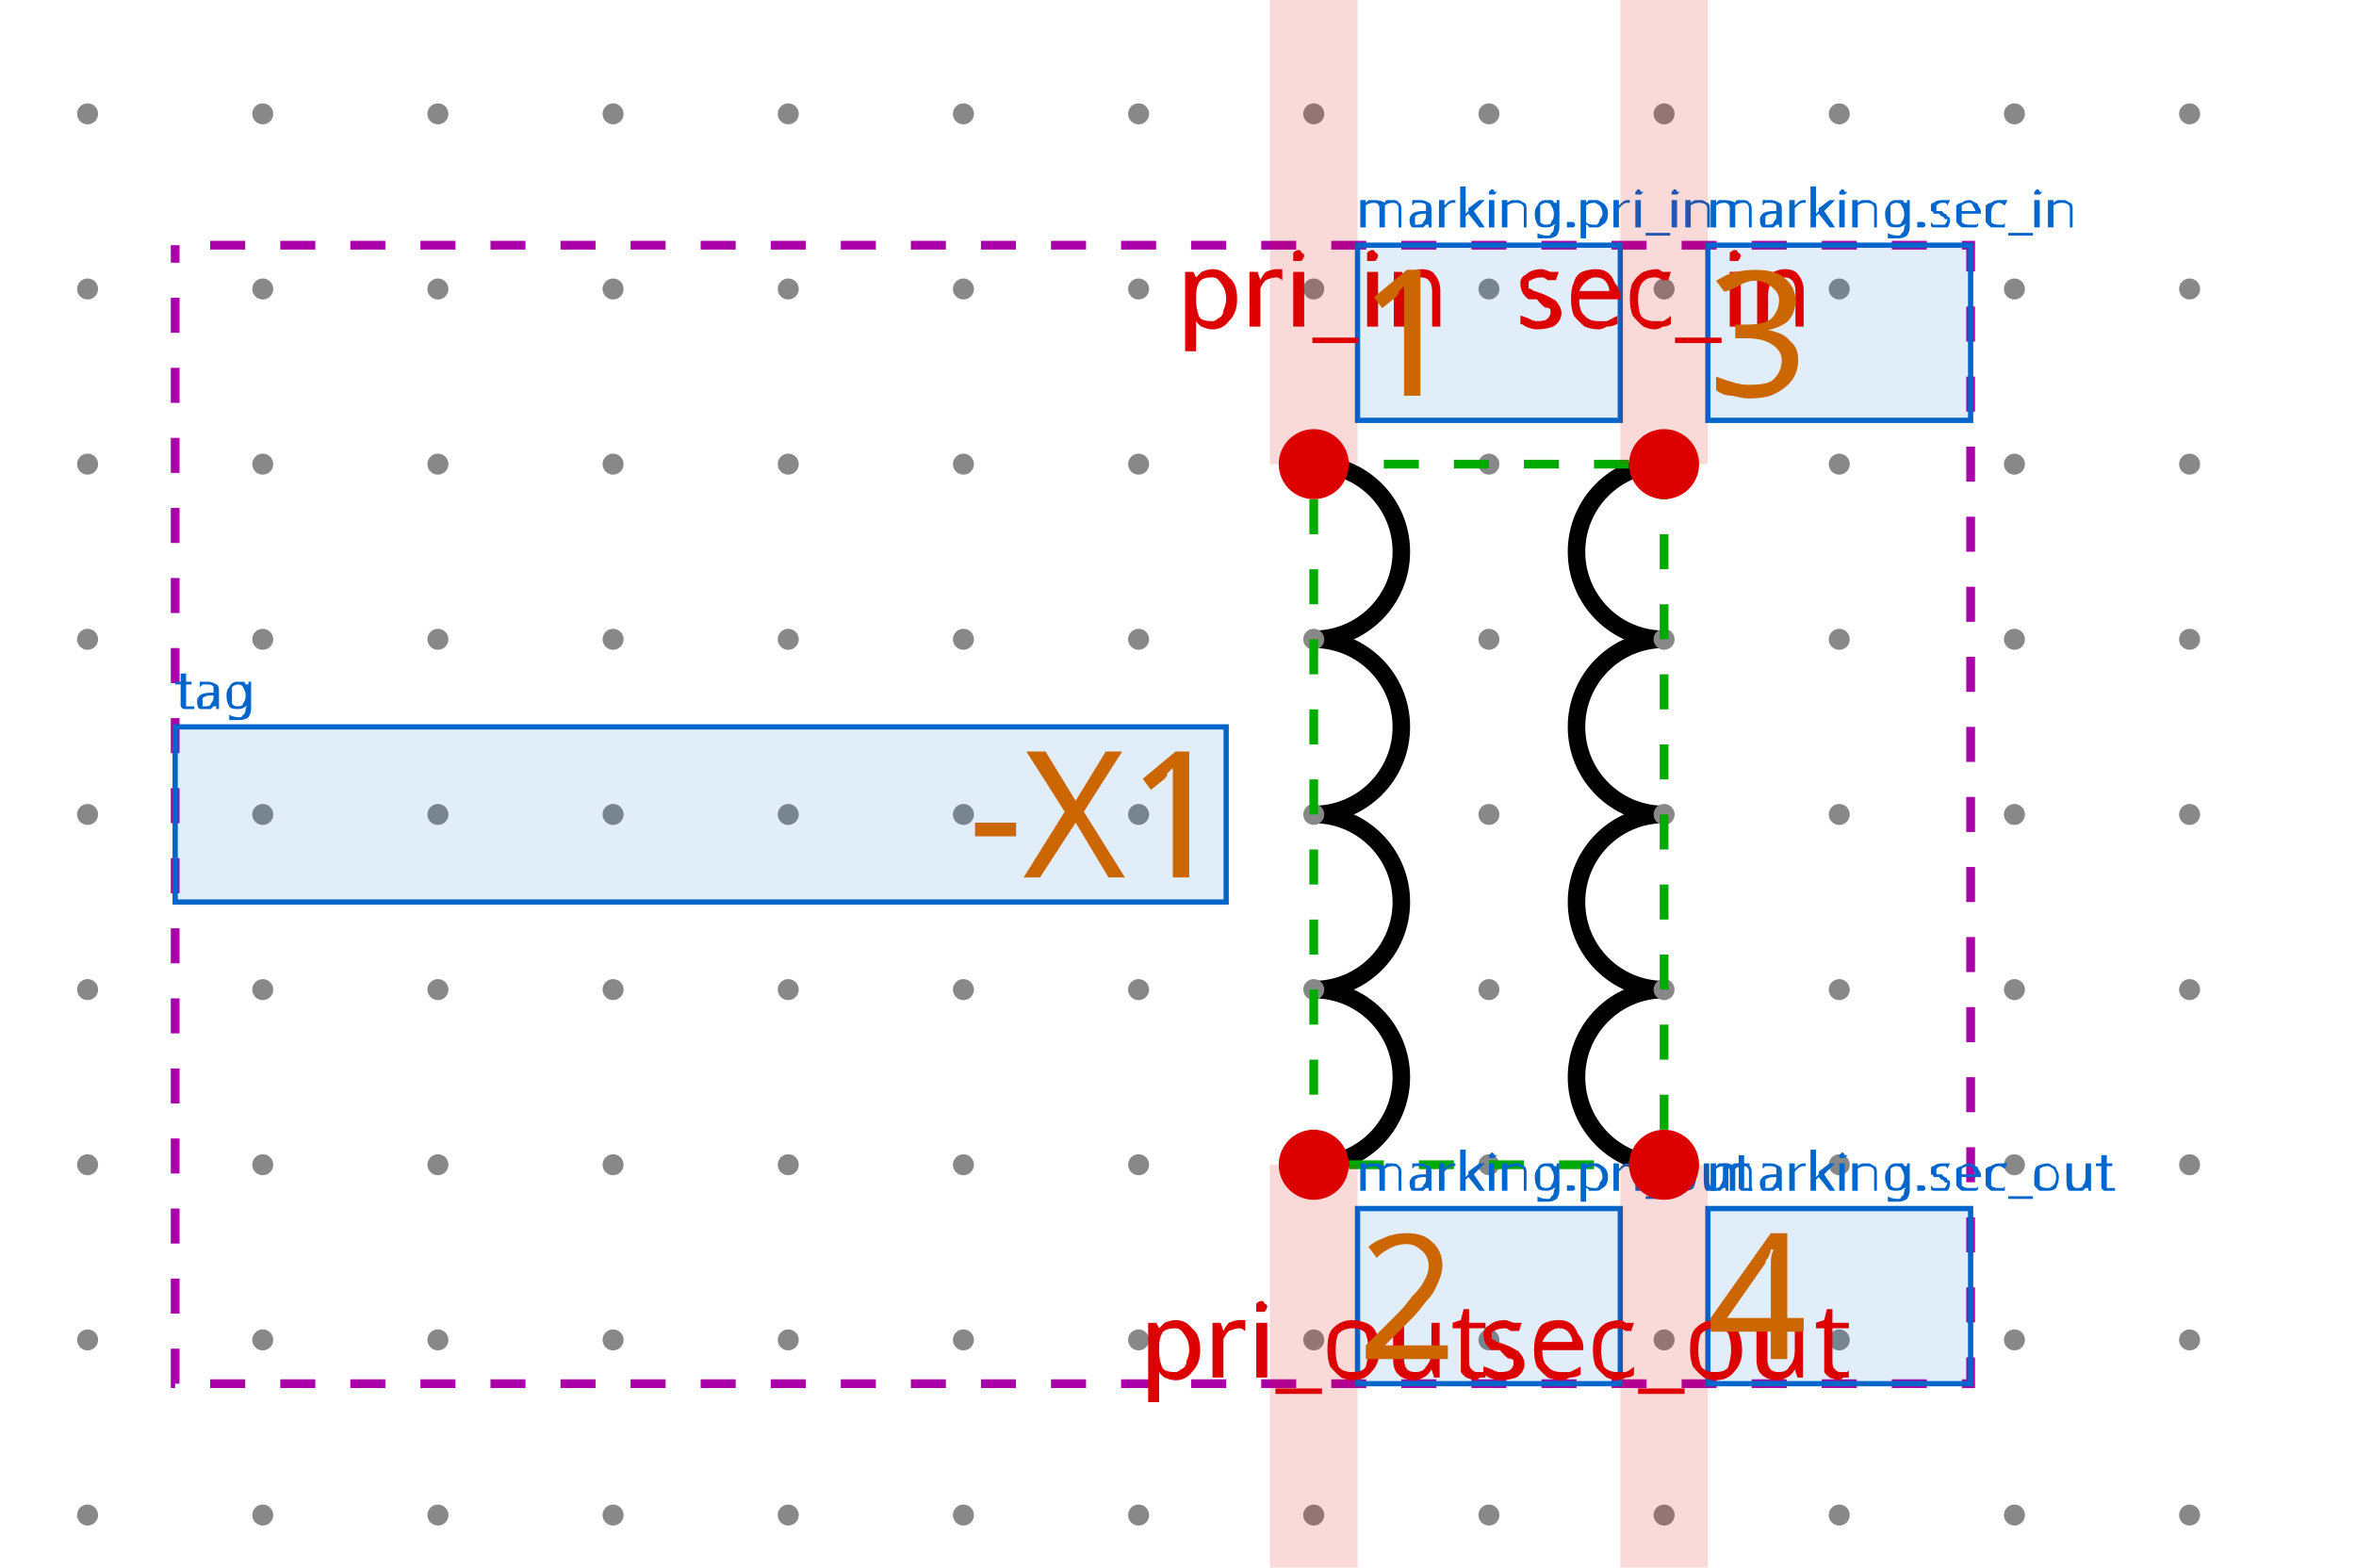
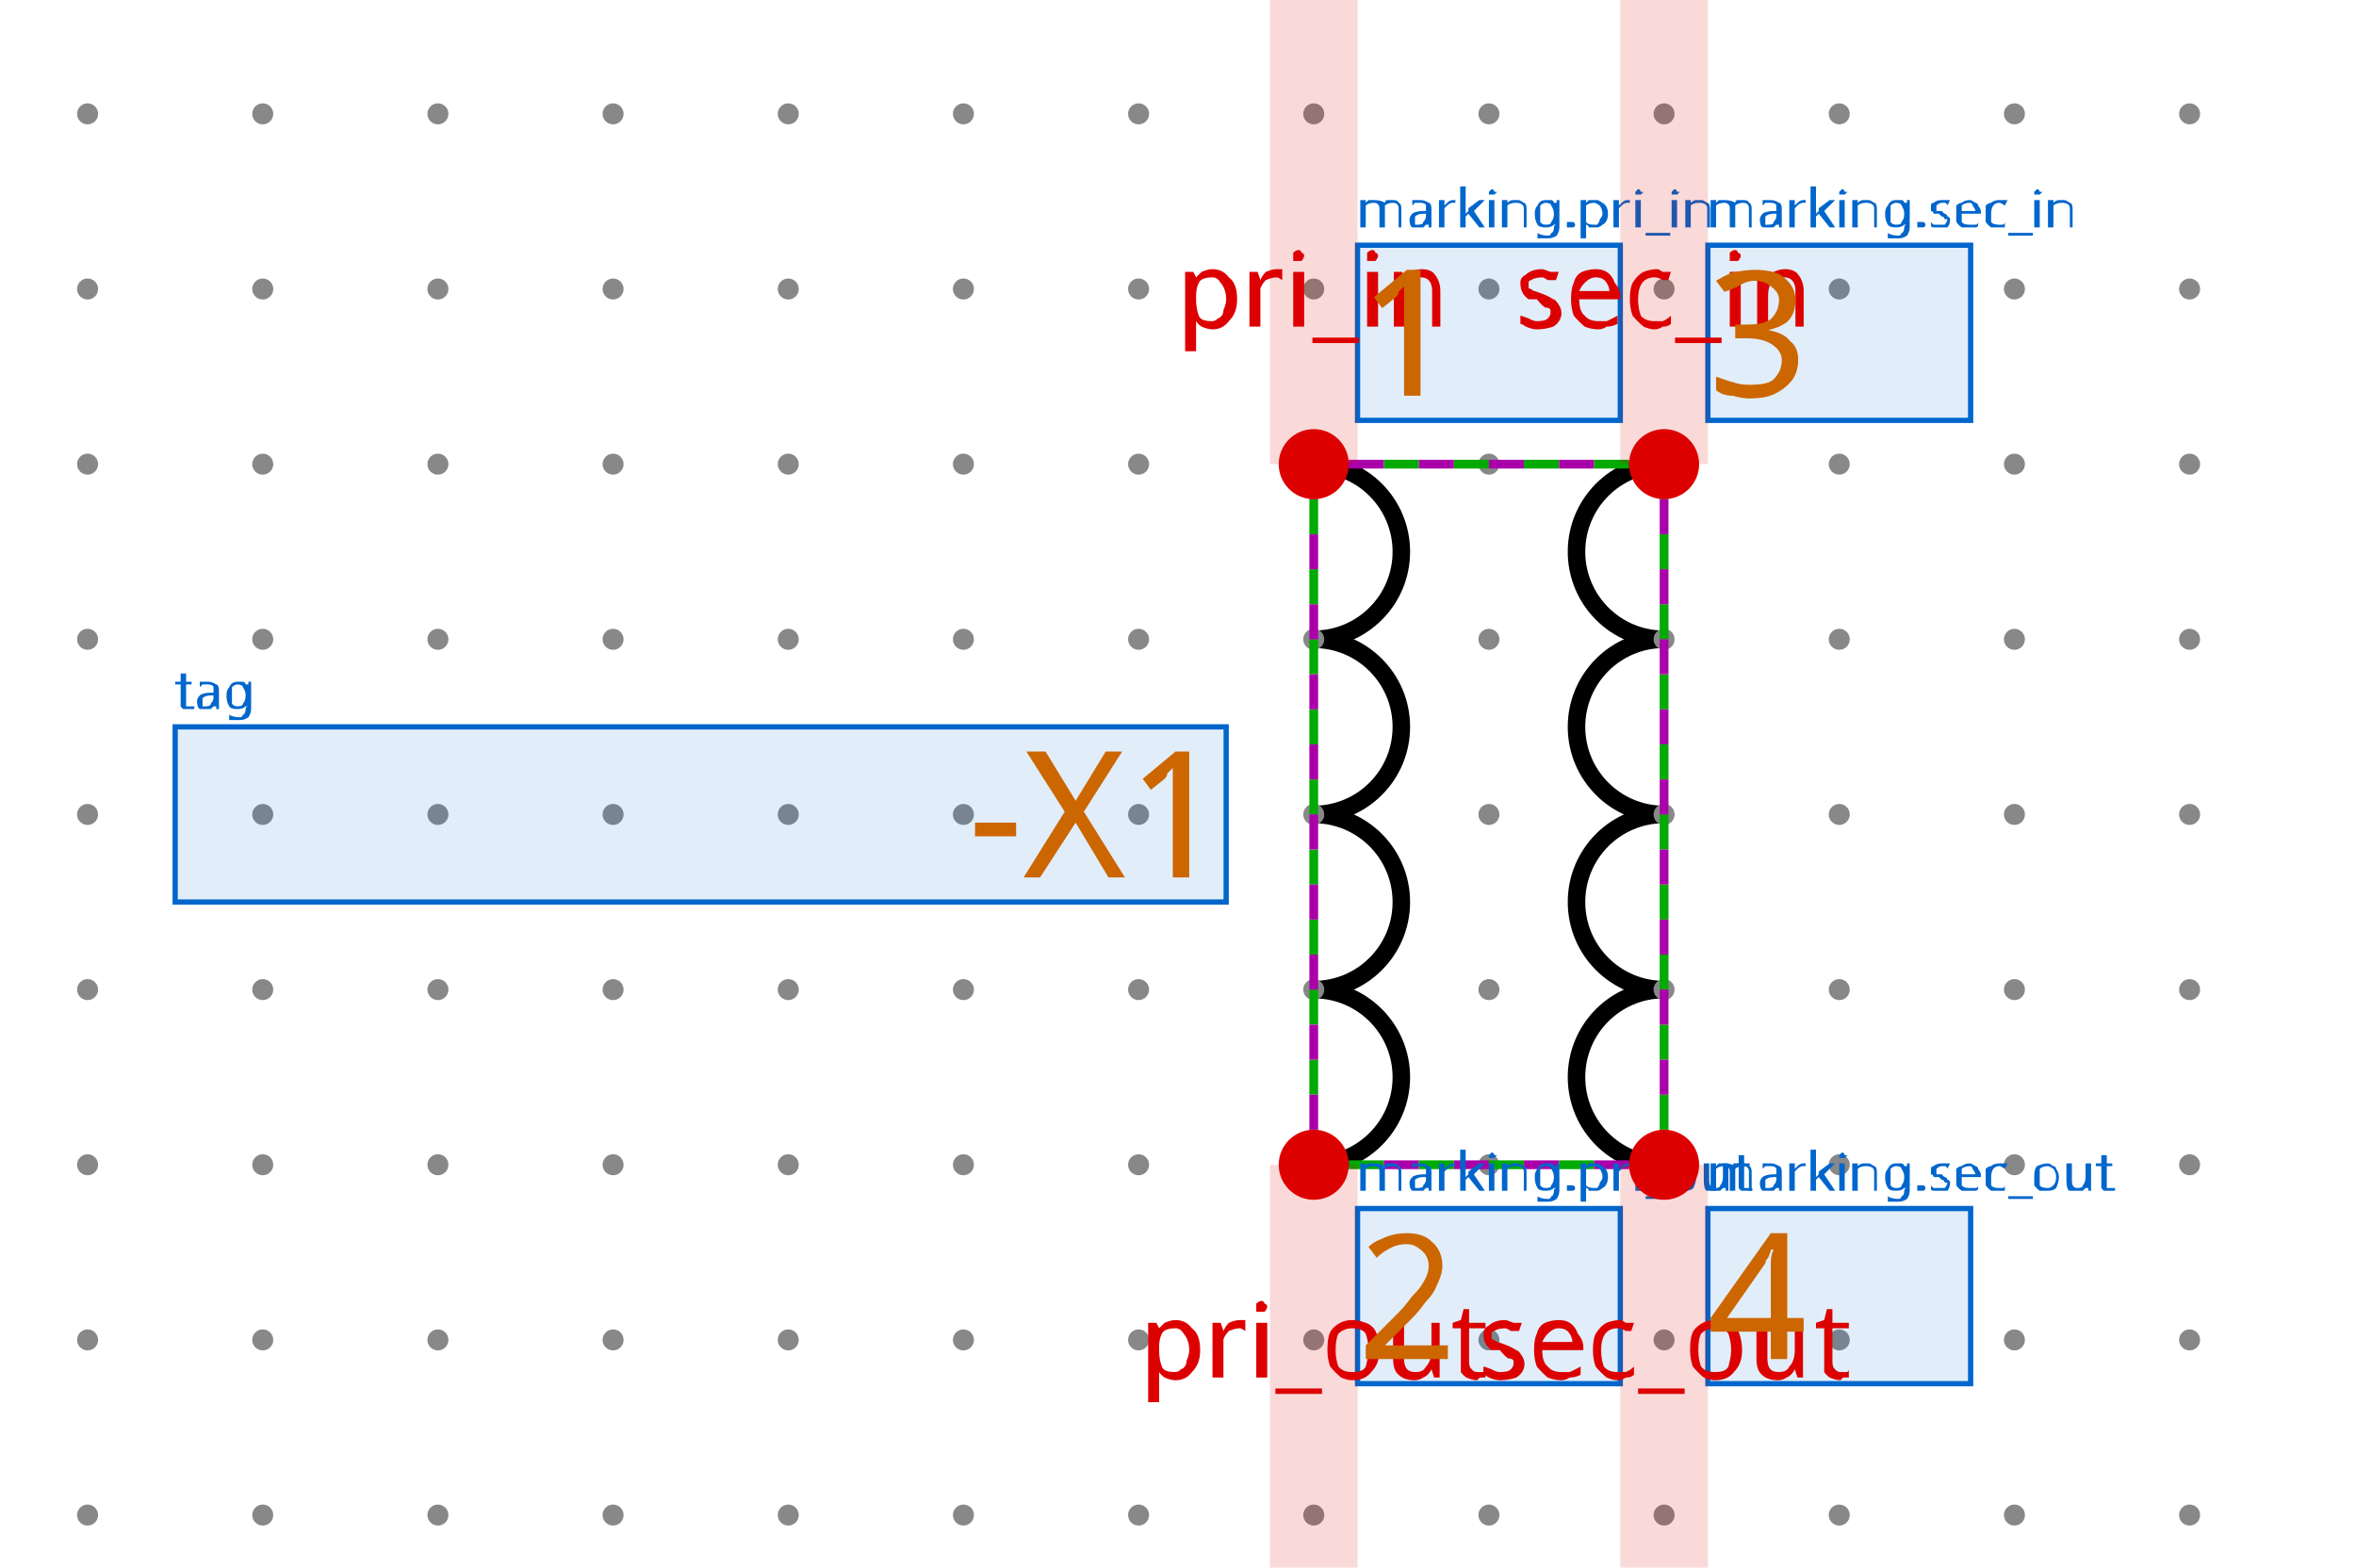
<svg xmlns="http://www.w3.org/2000/svg" width="33.625mm" height="22.375mm" viewBox="-8.5 -4.65 13.45 8.95">
  <g fill="none" stroke="#000" stroke-linecap="butt" stroke-linejoin="miter">
    <path d="M -1 -2 A 0.5 0.5 0 0 1 -1 -1" stroke-width="0.1" />
    <path d="M -1 -1 A 0.5 0.5 0 0 1 -1 0" stroke-width="0.1" />
    <path d="M -1 0 A 0.5 0.5 0 0 1 -1 1" stroke-width="0.1" />
    <path d="M -1 1 A 0.5 0.5 0 0 1 -1 2" stroke-width="0.1" />
    <path d="M 1 -1 A 0.5 0.5 0 0 1 1 -2" stroke-width="0.1" />
    <path d="M 1 0 A 0.5 0.5 0 0 1 1 -1" stroke-width="0.1" />
    <path d="M 1 1 A 0.5 0.5 0 0 1 1 0" stroke-width="0.1" />
    <path d="M 1 2 A 0.5 0.5 0 0 1 1 1" stroke-width="0.1" />
  </g>
  <g class="annotation">
    <circle class="grid" cx="-8" cy="-4" r="0.06" fill="#888" stroke="none" />
    <circle class="grid" cx="-7" cy="-4" r="0.06" fill="#888" stroke="none" />
    <circle class="grid" cx="-6" cy="-4" r="0.06" fill="#888" stroke="none" />
    <circle class="grid" cx="-5" cy="-4" r="0.06" fill="#888" stroke="none" />
    <circle class="grid" cx="-4" cy="-4" r="0.06" fill="#888" stroke="none" />
    <circle class="grid" cx="-3" cy="-4" r="0.06" fill="#888" stroke="none" />
    <circle class="grid" cx="-2" cy="-4" r="0.06" fill="#888" stroke="none" />
    <circle class="grid" cx="-1" cy="-4" r="0.06" fill="#888" stroke="none" />
    <circle class="grid" cx="0" cy="-4" r="0.06" fill="#888" stroke="none" />
    <circle class="grid" cx="1" cy="-4" r="0.06" fill="#888" stroke="none" />
    <circle class="grid" cx="2" cy="-4" r="0.06" fill="#888" stroke="none" />
    <circle class="grid" cx="3" cy="-4" r="0.06" fill="#888" stroke="none" />
    <circle class="grid" cx="4" cy="-4" r="0.06" fill="#888" stroke="none" />
    <circle class="grid" cx="-8" cy="-3" r="0.06" fill="#888" stroke="none" />
    <circle class="grid" cx="-7" cy="-3" r="0.06" fill="#888" stroke="none" />
    <circle class="grid" cx="-6" cy="-3" r="0.06" fill="#888" stroke="none" />
    <circle class="grid" cx="-5" cy="-3" r="0.06" fill="#888" stroke="none" />
    <circle class="grid" cx="-4" cy="-3" r="0.06" fill="#888" stroke="none" />
    <circle class="grid" cx="-3" cy="-3" r="0.06" fill="#888" stroke="none" />
    <circle class="grid" cx="-2" cy="-3" r="0.06" fill="#888" stroke="none" />
    <circle class="grid" cx="-1" cy="-3" r="0.06" fill="#888" stroke="none" />
    <circle class="grid" cx="0" cy="-3" r="0.06" fill="#888" stroke="none" />
    <circle class="grid" cx="1" cy="-3" r="0.06" fill="#888" stroke="none" />
    <circle class="grid" cx="2" cy="-3" r="0.06" fill="#888" stroke="none" />
    <circle class="grid" cx="3" cy="-3" r="0.06" fill="#888" stroke="none" />
    <circle class="grid" cx="4" cy="-3" r="0.06" fill="#888" stroke="none" />
    <circle class="grid" cx="-8" cy="-2" r="0.06" fill="#888" stroke="none" />
    <circle class="grid" cx="-7" cy="-2" r="0.06" fill="#888" stroke="none" />
    <circle class="grid" cx="-6" cy="-2" r="0.06" fill="#888" stroke="none" />
    <circle class="grid" cx="-5" cy="-2" r="0.06" fill="#888" stroke="none" />
    <circle class="grid" cx="-4" cy="-2" r="0.06" fill="#888" stroke="none" />
    <circle class="grid" cx="-3" cy="-2" r="0.06" fill="#888" stroke="none" />
    <circle class="grid" cx="-2" cy="-2" r="0.06" fill="#888" stroke="none" />
    <circle class="grid" cx="-1" cy="-2" r="0.06" fill="#888" stroke="none" />
    <circle class="grid" cx="0" cy="-2" r="0.06" fill="#888" stroke="none" />
    <circle class="grid" cx="1" cy="-2" r="0.06" fill="#888" stroke="none" />
    <circle class="grid" cx="2" cy="-2" r="0.06" fill="#888" stroke="none" />
    <circle class="grid" cx="3" cy="-2" r="0.06" fill="#888" stroke="none" />
    <circle class="grid" cx="4" cy="-2" r="0.06" fill="#888" stroke="none" />
    <circle class="grid" cx="-8" cy="-1" r="0.06" fill="#888" stroke="none" />
    <circle class="grid" cx="-7" cy="-1" r="0.06" fill="#888" stroke="none" />
    <circle class="grid" cx="-6" cy="-1" r="0.06" fill="#888" stroke="none" />
    <circle class="grid" cx="-5" cy="-1" r="0.06" fill="#888" stroke="none" />
    <circle class="grid" cx="-4" cy="-1" r="0.06" fill="#888" stroke="none" />
    <circle class="grid" cx="-3" cy="-1" r="0.06" fill="#888" stroke="none" />
    <circle class="grid" cx="-2" cy="-1" r="0.06" fill="#888" stroke="none" />
    <circle class="grid" cx="-1" cy="-1" r="0.06" fill="#888" stroke="none" />
    <circle class="grid" cx="0" cy="-1" r="0.06" fill="#888" stroke="none" />
    <circle class="grid" cx="1" cy="-1" r="0.06" fill="#888" stroke="none" />
    <circle class="grid" cx="2" cy="-1" r="0.06" fill="#888" stroke="none" />
    <circle class="grid" cx="3" cy="-1" r="0.06" fill="#888" stroke="none" />
    <circle class="grid" cx="4" cy="-1" r="0.06" fill="#888" stroke="none" />
    <circle class="grid" cx="-8" cy="0" r="0.06" fill="#888" stroke="none" />
    <circle class="grid" cx="-7" cy="0" r="0.06" fill="#888" stroke="none" />
    <circle class="grid" cx="-6" cy="0" r="0.06" fill="#888" stroke="none" />
    <circle class="grid" cx="-5" cy="0" r="0.06" fill="#888" stroke="none" />
    <circle class="grid" cx="-4" cy="0" r="0.06" fill="#888" stroke="none" />
    <circle class="grid" cx="-3" cy="0" r="0.06" fill="#888" stroke="none" />
    <circle class="grid" cx="-2" cy="0" r="0.06" fill="#888" stroke="none" />
    <circle class="grid" cx="-1" cy="0" r="0.06" fill="#888" stroke="none" />
    <circle class="grid" cx="0" cy="0" r="0.06" fill="#888" stroke="none" />
    <circle class="grid" cx="1" cy="0" r="0.06" fill="#888" stroke="none" />
    <circle class="grid" cx="2" cy="0" r="0.06" fill="#888" stroke="none" />
    <circle class="grid" cx="3" cy="0" r="0.06" fill="#888" stroke="none" />
    <circle class="grid" cx="4" cy="0" r="0.06" fill="#888" stroke="none" />
    <circle class="grid" cx="-8" cy="1" r="0.06" fill="#888" stroke="none" />
    <circle class="grid" cx="-7" cy="1" r="0.06" fill="#888" stroke="none" />
    <circle class="grid" cx="-6" cy="1" r="0.06" fill="#888" stroke="none" />
    <circle class="grid" cx="-5" cy="1" r="0.06" fill="#888" stroke="none" />
    <circle class="grid" cx="-4" cy="1" r="0.06" fill="#888" stroke="none" />
    <circle class="grid" cx="-3" cy="1" r="0.06" fill="#888" stroke="none" />
    <circle class="grid" cx="-2" cy="1" r="0.06" fill="#888" stroke="none" />
    <circle class="grid" cx="-1" cy="1" r="0.06" fill="#888" stroke="none" />
    <circle class="grid" cx="0" cy="1" r="0.06" fill="#888" stroke="none" />
    <circle class="grid" cx="1" cy="1" r="0.06" fill="#888" stroke="none" />
    <circle class="grid" cx="2" cy="1" r="0.06" fill="#888" stroke="none" />
    <circle class="grid" cx="3" cy="1" r="0.06" fill="#888" stroke="none" />
    <circle class="grid" cx="4" cy="1" r="0.06" fill="#888" stroke="none" />
    <circle class="grid" cx="-8" cy="2" r="0.06" fill="#888" stroke="none" />
    <circle class="grid" cx="-7" cy="2" r="0.06" fill="#888" stroke="none" />
    <circle class="grid" cx="-6" cy="2" r="0.06" fill="#888" stroke="none" />
    <circle class="grid" cx="-5" cy="2" r="0.06" fill="#888" stroke="none" />
    <circle class="grid" cx="-4" cy="2" r="0.06" fill="#888" stroke="none" />
    <circle class="grid" cx="-3" cy="2" r="0.06" fill="#888" stroke="none" />
    <circle class="grid" cx="-2" cy="2" r="0.06" fill="#888" stroke="none" />
    <circle class="grid" cx="-1" cy="2" r="0.06" fill="#888" stroke="none" />
    <circle class="grid" cx="0" cy="2" r="0.06" fill="#888" stroke="none" />
    <circle class="grid" cx="1" cy="2" r="0.06" fill="#888" stroke="none" />
    <circle class="grid" cx="2" cy="2" r="0.06" fill="#888" stroke="none" />
    <circle class="grid" cx="3" cy="2" r="0.06" fill="#888" stroke="none" />
    <circle class="grid" cx="4" cy="2" r="0.06" fill="#888" stroke="none" />
    <circle class="grid" cx="-8" cy="3" r="0.06" fill="#888" stroke="none" />
    <circle class="grid" cx="-7" cy="3" r="0.06" fill="#888" stroke="none" />
    <circle class="grid" cx="-6" cy="3" r="0.06" fill="#888" stroke="none" />
    <circle class="grid" cx="-5" cy="3" r="0.06" fill="#888" stroke="none" />
    <circle class="grid" cx="-4" cy="3" r="0.06" fill="#888" stroke="none" />
    <circle class="grid" cx="-3" cy="3" r="0.06" fill="#888" stroke="none" />
    <circle class="grid" cx="-2" cy="3" r="0.06" fill="#888" stroke="none" />
    <circle class="grid" cx="-1" cy="3" r="0.06" fill="#888" stroke="none" />
    <circle class="grid" cx="0" cy="3" r="0.06" fill="#888" stroke="none" />
    <circle class="grid" cx="1" cy="3" r="0.06" fill="#888" stroke="none" />
    <circle class="grid" cx="2" cy="3" r="0.06" fill="#888" stroke="none" />
    <circle class="grid" cx="3" cy="3" r="0.06" fill="#888" stroke="none" />
    <circle class="grid" cx="4" cy="3" r="0.06" fill="#888" stroke="none" />
    <circle class="grid" cx="-8" cy="4" r="0.06" fill="#888" stroke="none" />
    <circle class="grid" cx="-7" cy="4" r="0.06" fill="#888" stroke="none" />
    <circle class="grid" cx="-6" cy="4" r="0.06" fill="#888" stroke="none" />
    <circle class="grid" cx="-5" cy="4" r="0.06" fill="#888" stroke="none" />
    <circle class="grid" cx="-4" cy="4" r="0.06" fill="#888" stroke="none" />
    <circle class="grid" cx="-3" cy="4" r="0.06" fill="#888" stroke="none" />
    <circle class="grid" cx="-2" cy="4" r="0.06" fill="#888" stroke="none" />
    <circle class="grid" cx="-1" cy="4" r="0.06" fill="#888" stroke="none" />
    <circle class="grid" cx="0" cy="4" r="0.06" fill="#888" stroke="none" />
    <circle class="grid" cx="1" cy="4" r="0.06" fill="#888" stroke="none" />
    <circle class="grid" cx="2" cy="4" r="0.06" fill="#888" stroke="none" />
    <circle class="grid" cx="3" cy="4" r="0.06" fill="#888" stroke="none" />
    <circle class="grid" cx="4" cy="4" r="0.06" fill="#888" stroke="none" />
    <rect class="body-box" x="-1" y="-2" width="2" height="4" fill="none" stroke="#0a0" stroke-width="0.05" stroke-dasharray="0.2 0.2" />
-     <rect class="keepout-box" x="-7.5" y="-3.25" width="10.25" height="6.5" fill="none" stroke="#a0a" stroke-width="0.05" stroke-dasharray="0.2 0.2" stroke-dashoffset="0.2" />
+     <rect class="keepout-box" x="-1" y="-2" width="2" height="4" fill="none" stroke="#a0a" stroke-width="0.05" stroke-dasharray="0.2 0.2" stroke-dashoffset="0.2" />
    <rect class="slot-box" x="-0.75" y="-3.25" width="1.5" height="1" fill="#06c" fill-opacity="0.12" stroke="#06c" stroke-width="0.03" />
    <text class="slot-id" x="-0.75" y="-3.35" font-size="0.3" text-anchor="start" fill="#06c" stroke="none" font-family="sans-serif">marking.pri_in</text>
    <rect class="slot-box" x="-0.75" y="2.25" width="1.5" height="1" fill="#06c" fill-opacity="0.12" stroke="#06c" stroke-width="0.03" />
    <text class="slot-id" x="-0.75" y="2.15" font-size="0.3" text-anchor="start" fill="#06c" stroke="none" font-family="sans-serif">marking.pri_out</text>
    <rect class="slot-box" x="1.25" y="-3.25" width="1.5" height="1" fill="#06c" fill-opacity="0.12" stroke="#06c" stroke-width="0.03" />
    <text class="slot-id" x="1.25" y="-3.35" font-size="0.3" text-anchor="start" fill="#06c" stroke="none" font-family="sans-serif">marking.sec_in</text>
    <rect class="slot-box" x="1.25" y="2.25" width="1.5" height="1" fill="#06c" fill-opacity="0.12" stroke="#06c" stroke-width="0.03" />
    <text class="slot-id" x="1.25" y="2.15" font-size="0.3" text-anchor="start" fill="#06c" stroke="none" font-family="sans-serif">marking.sec_out</text>
    <rect class="slot-box" x="-7.5" y="-0.5" width="6" height="1" fill="#06c" fill-opacity="0.12" stroke="#06c" stroke-width="0.03" />
    <text class="slot-id" x="-7.5" y="-0.6" font-size="0.3" text-anchor="start" fill="#06c" stroke="none" font-family="sans-serif">tag</text>
    <rect class="lane" x="-1.25" y="-4.65" width="0.5" height="2.65" fill="#d00" fill-opacity="0.15" stroke="none" />
    <rect class="lane" x="-1.25" y="2" width="0.5" height="2.3" fill="#d00" fill-opacity="0.15" stroke="none" />
    <rect class="lane" x="0.75" y="-4.65" width="0.5" height="2.65" fill="#d00" fill-opacity="0.15" stroke="none" />
    <rect class="lane" x="0.75" y="2" width="0.5" height="2.3" fill="#d00" fill-opacity="0.15" stroke="none" />
    <circle class="port" cx="-1" cy="-2" r="0.2" fill="#d00" stroke="none" />
    <text class="port-id" x="-1" y="-2.784" font-size="0.6" text-anchor="middle" fill="#d00" stroke="none" font-family="sans-serif">pri_in</text>
    <circle class="port" cx="-1" cy="2" r="0.2" fill="#d00" stroke="none" />
    <text class="port-id" x="-1" y="3.216" font-size="0.6" text-anchor="middle" fill="#d00" stroke="none" font-family="sans-serif">pri_out</text>
    <circle class="port" cx="1" cy="-2" r="0.2" fill="#d00" stroke="none" />
    <text class="port-id" x="1" y="-2.784" font-size="0.6" text-anchor="middle" fill="#d00" stroke="none" font-family="sans-serif">sec_in</text>
    <circle class="port" cx="1" cy="2" r="0.2" fill="#d00" stroke="none" />
    <text class="port-id" x="1" y="3.216" font-size="0.6" text-anchor="middle" fill="#d00" stroke="none" font-family="sans-serif">sec_out</text>
  </g>
  <g class="samples">
    <text class="sample-text" x="-0.75" y="-2.39" font-size="1" text-anchor="start" fill="#c60" stroke="none" font-family="sans-serif">1</text>
    <text class="sample-text" x="-0.75" y="3.11" font-size="1" text-anchor="start" fill="#c60" stroke="none" font-family="sans-serif">2</text>
    <text class="sample-text" x="1.25" y="-2.39" font-size="1" text-anchor="start" fill="#c60" stroke="none" font-family="sans-serif">3</text>
    <text class="sample-text" x="1.25" y="3.11" font-size="1" text-anchor="start" fill="#c60" stroke="none" font-family="sans-serif">4</text>
    <text class="sample-text" x="-1.5" y="0.36" font-size="1" text-anchor="end" fill="#c60" stroke="none" font-family="sans-serif">-X1</text>
  </g>
</svg>
